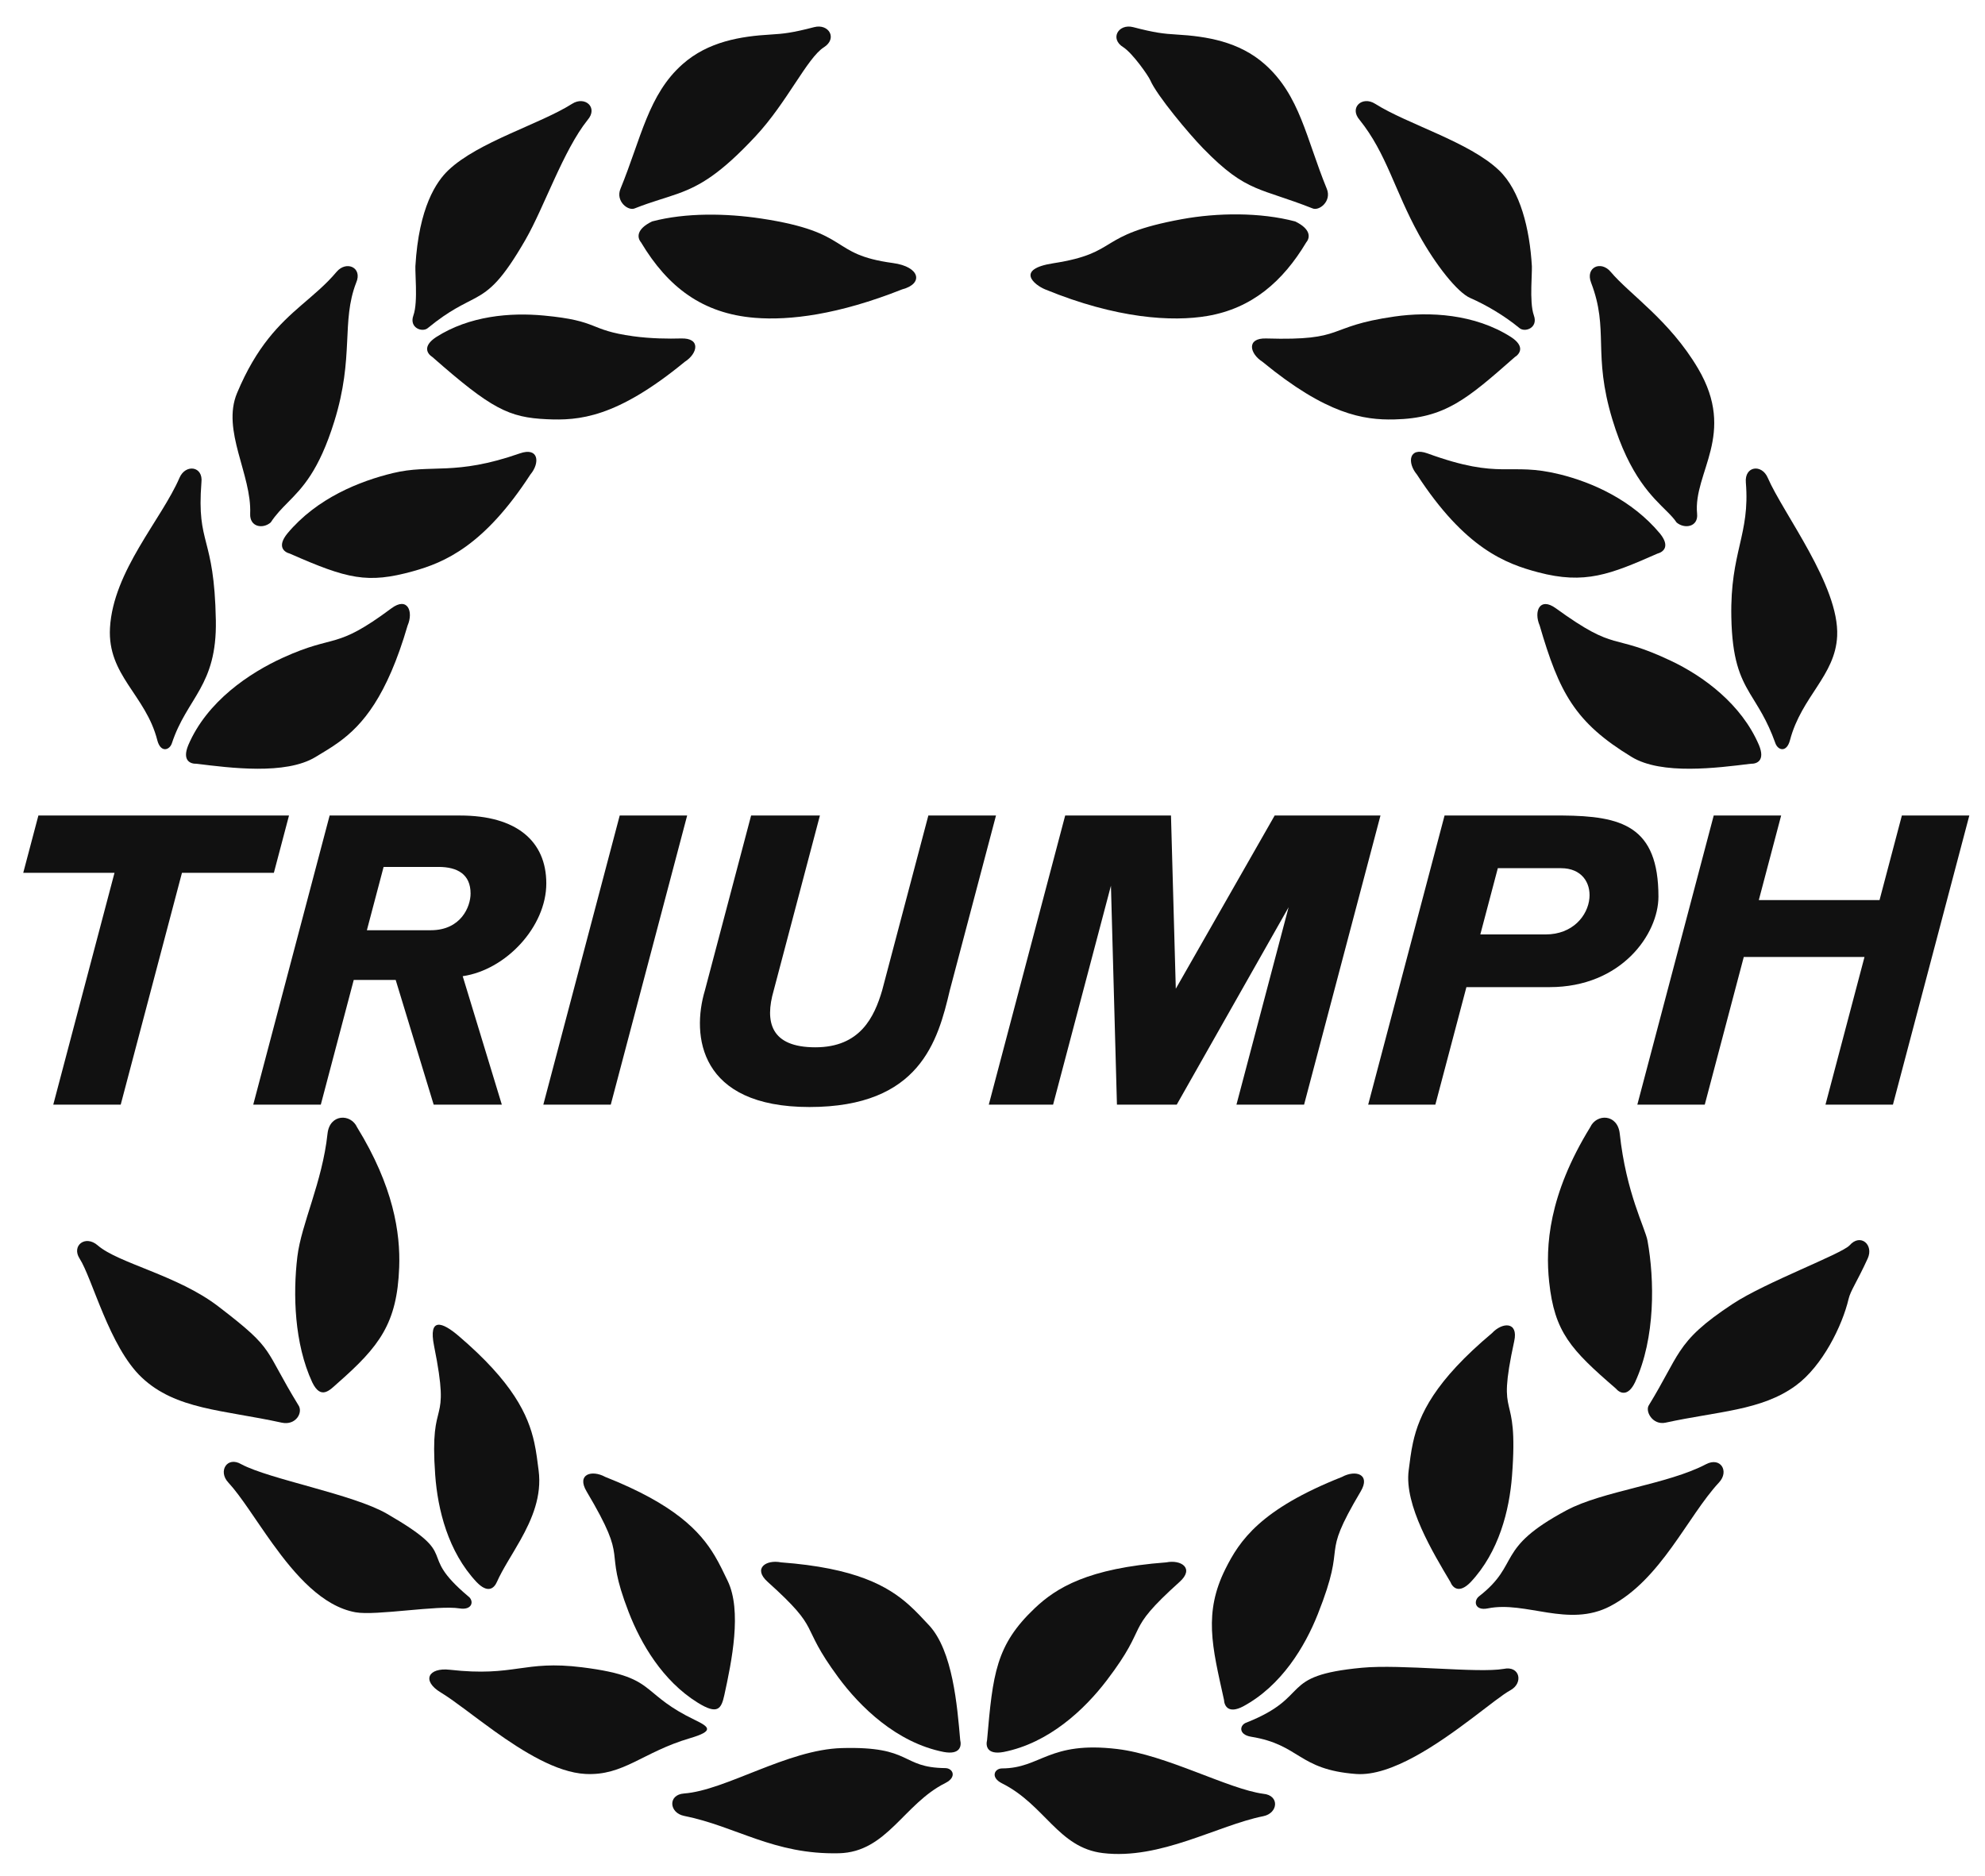
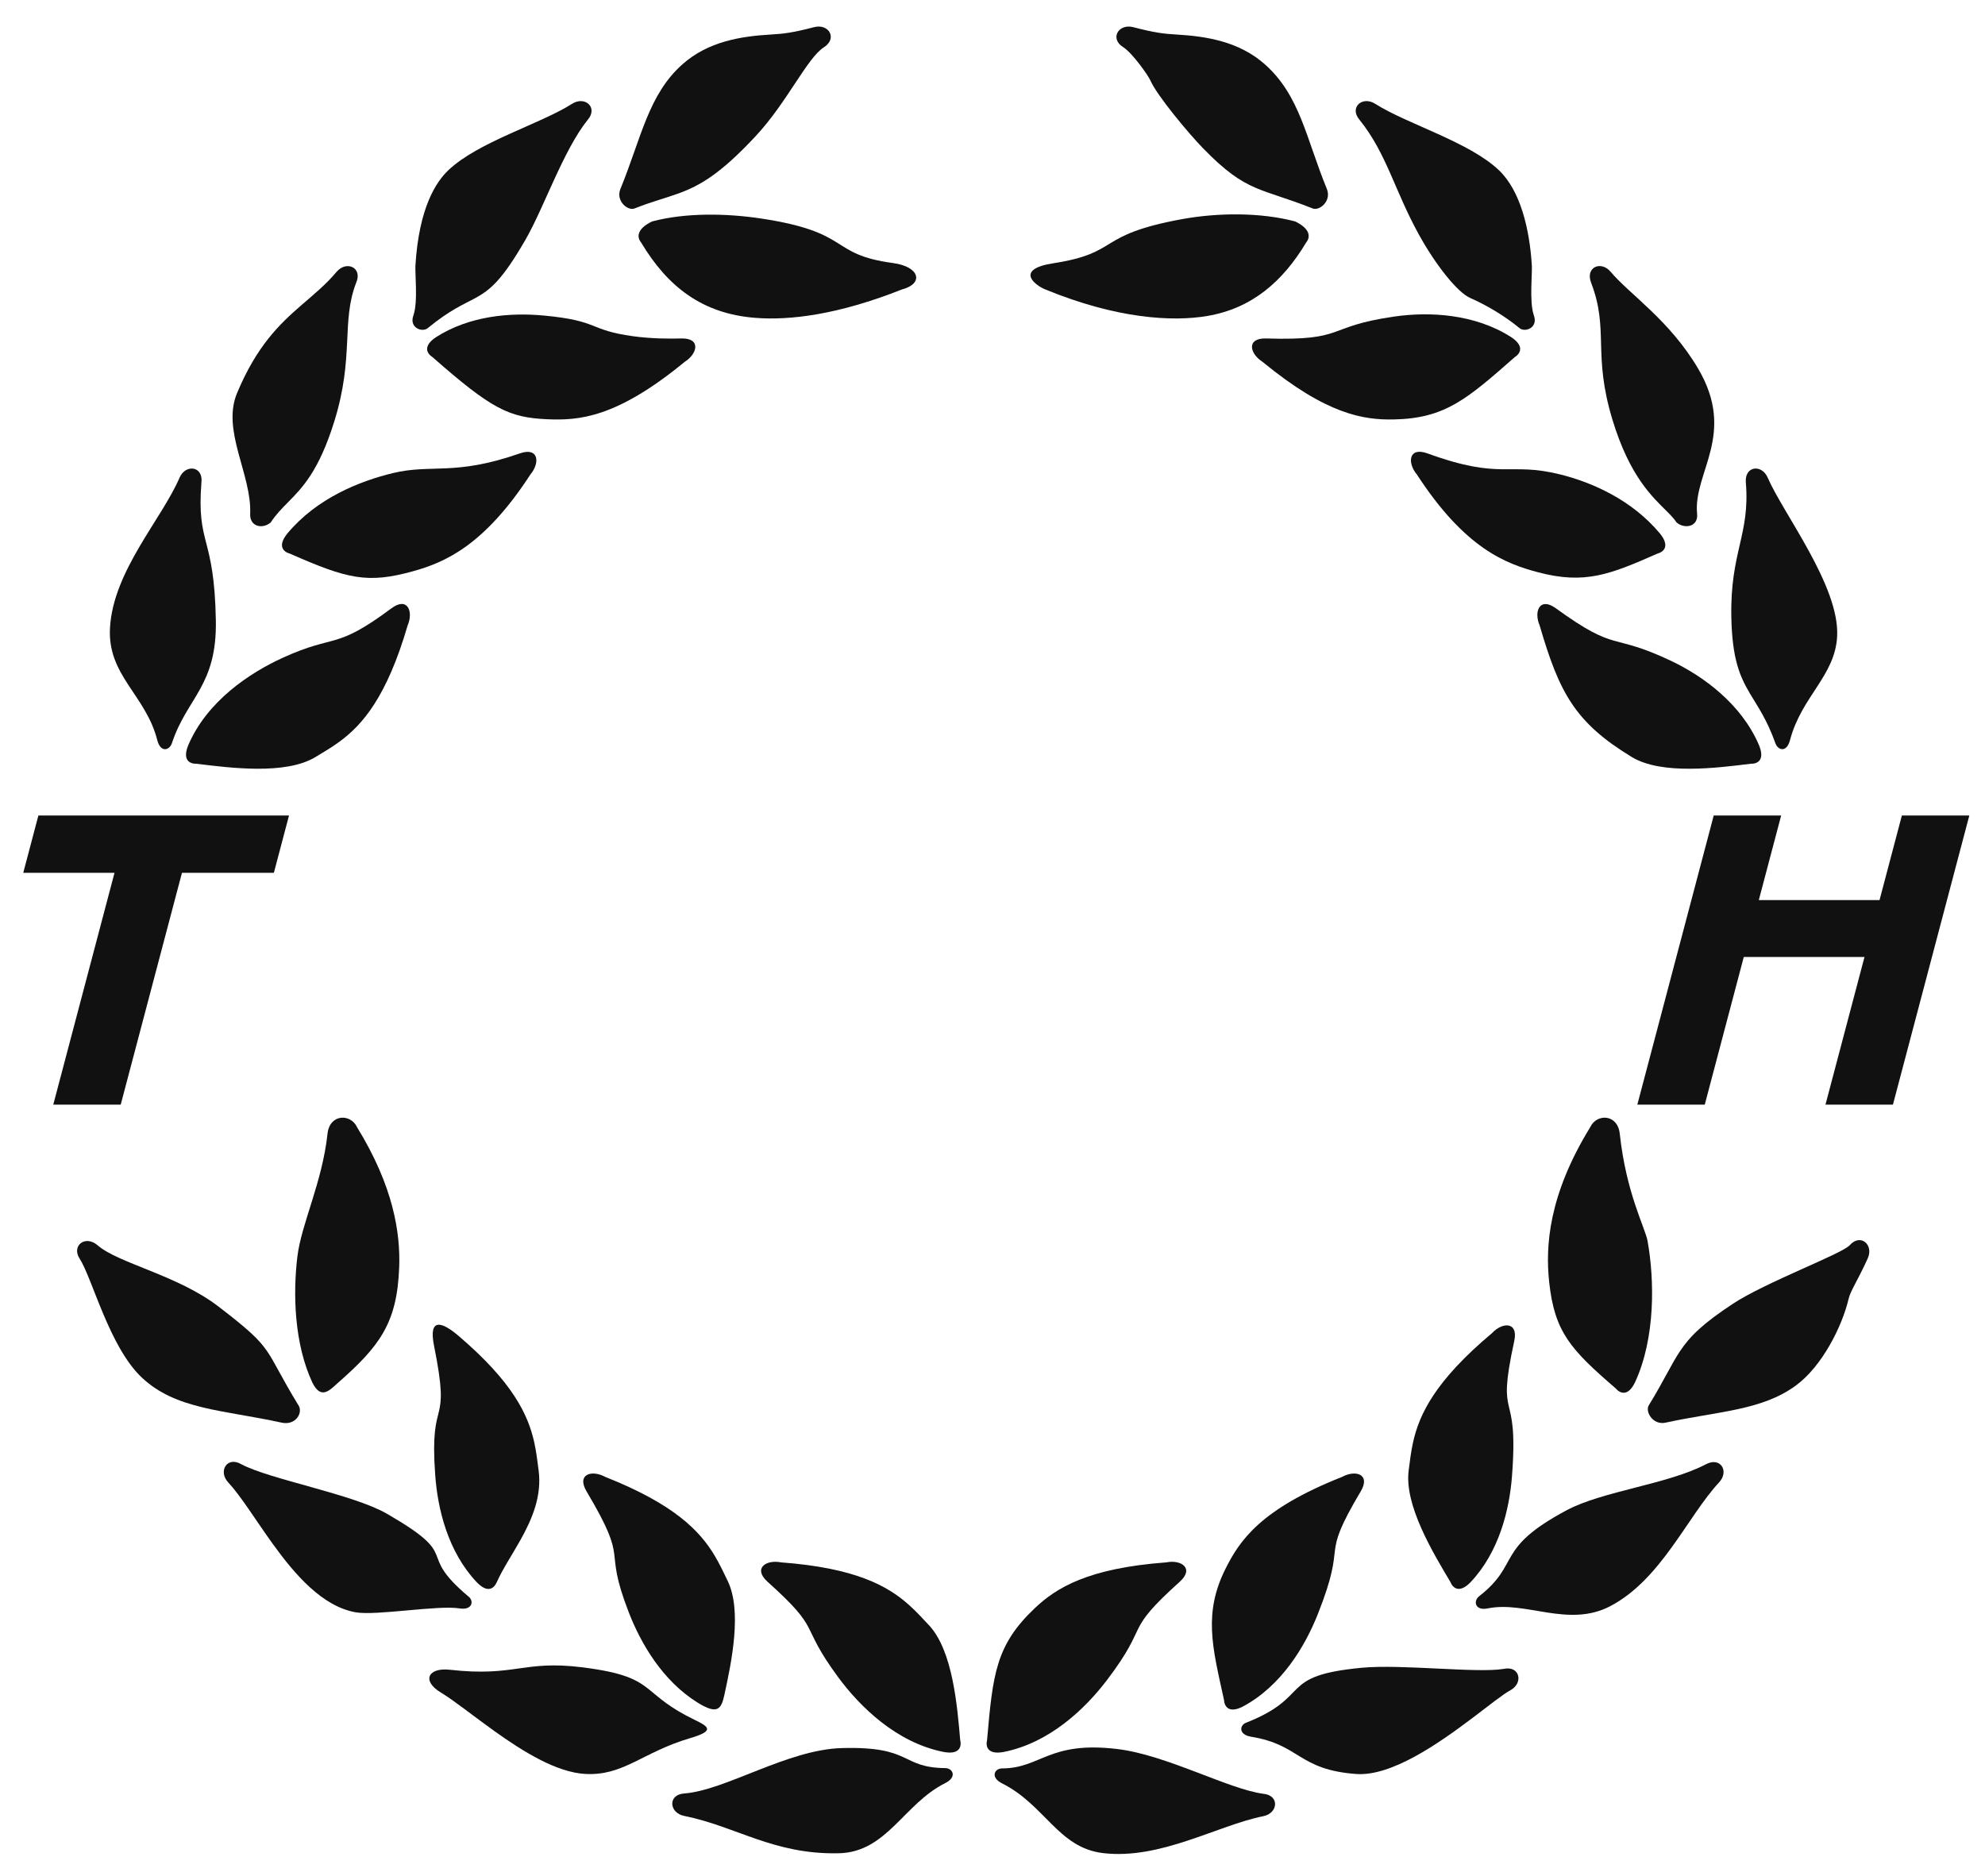
- <svg xmlns="http://www.w3.org/2000/svg" fill="#111111" version="1.1" id="VARG" x="0px" y="0px" width="255px" height="241px" viewBox="0 0 255 241" enable-background="new 0 0 255 241" xml:space="preserve">
+ <svg xmlns="http://www.w3.org/2000/svg" viewBox="0 0 255 241" width="510" height="482" role="img" fill="#111111">
  <g fill="#111111">
    <polygon points="35.182,112.139 37.127,104.775 4.932,104.775 2.986,112.139 14.71,112.139 6.843,141.922 15.507,141.922  23.375,112.139 " />
-     <path d="M45.442,125.904h5.39l4.879,16.018h8.755l-5.026-16.503c5.575-0.808,10.74-6.373,10.74-11.916 c0-5.474-3.877-8.726-11.056-8.726H42.346l-9.813,37.145h8.679L45.442,125.904z M49.279,111.381h7.053 c2.462,0,4.12,0.968,4.12,3.417c0,1.683-1.224,4.717-5.118,4.717H47.13L49.279,111.381z" />
-     <polygon points="78.462,141.922 88.275,104.775 79.611,104.775 69.798,141.922 " />
-     <path d="M113.323,127.247c-1.013,3.432-2.824,7.309-8.578,7.309s-6.522-3.261-5.352-7.309l5.936-22.472H96.49l-5.936,22.472 c-1.731,5.775-0.772,14.981,13.423,14.981c14.194,0,16.505-8.48,18.035-14.981l5.937-22.472h-8.69L113.323,127.247z" />
-     <polygon points="151.168,141.922 165.54,116.557 158.839,141.922 167.528,141.922 177.341,104.775 163.75,104.775 151.047,127.031  150.429,104.775 136.837,104.775 127.024,141.922 135.285,141.922 142.715,113.792 143.486,141.922 " />
-     <path d="M188.38,126.825h10.683c9.25,0,13.986-6.831,13.986-11.625c0-9.096-4.742-10.365-12.354-10.425h-15.121l-9.813,37.147h8.63 L188.38,126.825z M192.416,111.543h8.115c2.658,0,3.828,1.862,3.652,3.845c-0.202,2.255-2.147,4.667-5.626,4.667h-8.39 L192.416,111.543z" />
    <polygon points="243.173,141.922 252.986,104.775 244.321,104.775 241.451,115.643 225.942,115.643 228.813,104.775  220.151,104.775 210.338,141.922 219,141.922 224.011,122.953 239.519,122.953 234.507,141.922 " />
    <path d="M126.803,223.559c-0.191,0.767,0,1.918,2.11,1.535c5.859-1.146,10.449-5.505,13.265-9.205 c5.689-7.471,1.957-5.99,9.37-12.663c1.918-1.726,0.192-2.878-1.726-2.494c-10.08,0.753-14.143,3.274-16.906,5.9 C127.933,211.368,127.544,215.038,126.803,223.559z" />
    <path d="M128.721,227.204c-0.958,0.003-1.534,1.151,0,1.918c5.52,2.76,7.217,8.27,12.958,8.959 c7.391,0.888,14.727-3.563,20.61-4.74c1.918-0.383,2.11-2.686,0-2.877c-4.495-0.6-12.435-4.994-18.756-5.752 C134.706,223.653,133.736,227.187,128.721,227.204z" />
    <path d="M157.238,218.395c0.044,0.789,0.571,1.831,2.471,0.835c4.896-2.646,7.907-7.632,9.578-11.837 c3.977-10.007,0.066-6.597,5.514-15.779c1.317-2.22-0.674-2.804-2.39-1.866c-10.517,4.163-13.18,8.198-14.999,11.846 c-1.395,2.799-1.817,5.286-1.715,7.866C155.805,212.178,156.494,215,157.238,218.395z" />
    <path d="M160.154,221.303c-0.915,0.286-1.122,1.555,0.572,1.831c6.333,1.03,6.006,4.225,13.476,4.785 c4.531,0.34,10.598-3.905,14.979-7.214c2.146-1.622,3.888-3.02,4.846-3.542c1.718-0.937,1.214-3.192-0.856-2.747 c-3.354,0.575-13.123-0.625-18.212-0.146C164.054,215.294,168.686,217.901,160.154,221.303z" />
    <path d="M186.322,203.25c0.293,0.735,1.121,1.557,2.609,0.013c3.634-3.871,4.967-9.22,5.306-13.625 c0.909-11.833-2.108-6.319,0.289-17.345c0.548-2.522-1.525-2.447-2.857-1.015c-7.326,6.149-9.352,10.438-10.149,14.056 c-0.277,1.257-0.405,2.432-0.556,3.577c-0.294,2.231,0.489,4.883,1.629,7.451C183.719,198.9,185.196,201.359,186.322,203.25z" />
    <path d="M190.009,205.088c-0.757,0.59-0.561,1.898,1.121,1.556c4.885-0.994,10.346,2.517,15.708-0.276 c6.555-3.415,9.955-11.564,14-15.911c1.332-1.432,0.193-3.321-1.682-2.334c-4.91,2.583-13.261,3.438-17.892,5.907 C191.958,198.994,195.417,200.869,190.009,205.088z" />
    <path d="M207.57,178.391c0.51,0.605,1.554,1.123,2.479-0.811c2.632-5.699,2.498-13.185,1.598-18.166 c-0.299-1.658-2.747-6.118-3.567-13.756c-0.275-2.566-2.986-2.608-3.799-0.829c-5.36,8.715-5.759,15.308-5.272,19.857 C199.699,171.163,201.774,173.383,207.57,178.391z" />
    <path d="M211.84,180.505c-0.563,0.777,0.453,2.641,2.129,2.275c6.714-1.469,12.321-1.536,16.727-4.764 c3.414-2.5,5.967-7.67,6.781-11.133c0.252-1.071,1.064-2.151,2.454-5.192c0.812-1.779-0.94-3.283-2.332-1.686 c-1.066,1.125-10.791,4.737-15,7.511c-3.845,2.535-5.491,4.151-6.786,6.09C214.653,175.347,213.771,177.347,211.84,180.505z" />
    <path d="M224.907,98.126c0.791,0.028,1.877-0.399,1.063-2.383c-2.26-5.303-7.176-8.885-11.328-10.849 c-7.832-3.706-6.748-0.926-14.772-6.74c-2.089-1.515-2.854,0.411-2.08,2.207c2.511,8.597,4.503,12.449,11.832,16.898 c1.925,1.167,4.667,1.518,7.477,1.507C219.877,98.757,222.722,98.396,224.907,98.126z" />
    <path d="M228.073,95.491c0.321,0.903,1.438,1.26,1.876-0.399c1.486-5.632,5.822-8.272,6.059-13.381 c0.299-6.44-6.939-15.741-8.917-20.33c-0.774-1.796-2.989-1.513-2.814,0.599c0.56,6.744-2.027,8.89-1.864,17.302 c0.104,5.403,1.103,7.649,2.398,9.834C225.813,90.801,226.992,92.451,228.073,95.491z" />
    <path d="M212.91,71.131c0.764-0.201,1.682-0.922,0.331-2.588c-3.595-4.313-8.696-6.567-12.829-7.592 c-6.68-1.655-7.434,0.795-17.036-2.7c-2.425-0.882-2.615,1.216-1.357,2.713c6.202,9.547,11.45,11.471,15.578,12.564 C203.602,75.119,206.858,73.797,212.91,71.131z" />
    <path d="M215.375,67.122c1.007,0.874,2.812,0.594,2.641-1.114c-0.531-5.297,5.125-10.199,0.116-18.675 c-3.667-6.206-8.775-9.503-11.213-12.403c-1.259-1.498-3.282-0.594-2.523,1.383c2.344,6.111,0.166,9.091,2.735,17.578 c2.237,7.389,5.196,10.001,7.042,11.846C214.664,66.229,215.076,66.665,215.375,67.122z" />
    <path d="M194.594,45.881c0.669-0.422,1.326-1.386-0.465-2.567c-4.682-2.998-10.505-3.29-14.981-2.648 c-9.038,1.295-6.055,3.133-16.491,2.82c-2.58-0.077-2.126,1.948-0.475,2.996c8.233,6.771,12.988,7.495,16.916,7.407 C185.63,53.746,188.444,51.291,194.594,45.881z" />
    <path d="M195.15,42.113c0.693,0.664,2.48,0.037,1.9-1.578c-0.323-0.901-0.357-2.346-0.329-3.682 c0.022-1.056,0.083-2.044,0.07-2.643c-0.282-4.828-1.492-9.72-4.223-12.33c-3.823-3.652-11.772-5.92-15.912-8.546 c-1.651-1.049-3.381,0.483-1.988,2.079c3.472,4.333,4.451,9.001,7.607,14.725c2.155,3.908,4.949,7.423,6.584,8.141 C190.915,39.181,193.215,40.529,195.15,42.113z" />
    <path d="M167.806,31.137c0.508-0.606,0.622-1.696-1.419-2.686c-4.499-1.192-9.992-1.128-14.565-0.292 c-11.197,2.05-7.785,4.308-16.515,5.665c-4.932,0.765-2.433,2.784-1.042,3.356c9.169,3.766,16.338,4.188,20.859,3.411 C160.83,39.61,164.793,36.175,167.806,31.137z" />
    <path d="M168.577,26.759c0.863,0.419,2.523-0.903,1.873-2.491c-2.666-6.503-3.446-12.009-7.98-16.021 c-3.282-2.903-7.446-3.587-11.354-3.812c-1.612-0.093-2.766-0.222-5.538-0.945c-1.893-0.493-3.072,1.494-1.258,2.588 c1.214,0.804,3.196,3.647,3.445,4.224c0.861,2.001,5.047,6.971,6.781,8.748c2.882,2.956,4.696,4.189,6.733,5.07 C163.172,24.938,165.259,25.452,168.577,26.759z" />
    <path d="M123.351,223.559c-0.191-2.193-0.429-5.051-0.998-7.771c-0.575-2.75-1.487-5.359-3.03-7 c-0.792-0.841-1.583-1.72-2.542-2.578c-2.76-2.47-6.909-4.767-16.448-5.479c-1.918-0.384-3.644,0.768-1.726,2.494 c7.195,6.475,3.871,5.207,9.07,12.262c2.784,3.778,7.493,8.417,13.565,9.605C123.351,225.477,123.542,224.326,123.351,223.559z" />
    <path d="M121.442,227.164c-5.81-0.064-4.155-2.83-13.308-2.573c-6.999,0.195-14.909,5.436-20.26,5.834 c-2.112,0.156-1.917,2.494,0,2.876c6.711,1.342,11.501,4.998,19.9,4.803c6.167-0.145,8.318-6.347,13.668-9.022 C122.978,228.315,122.402,227.175,121.442,227.164z" />
    <path d="M93.048,217.794c0.951-4.346,2.294-10.853,0.424-14.699c-0.505-1.038-0.999-2.114-1.659-3.219 c-1.899-3.18-5.176-6.608-14.069-10.129c-1.716-0.938-3.708-0.354-2.391,1.866c5.714,9.631,1.952,6.582,5.411,15.514 c1.557,4.022,4.35,8.832,8.869,11.631C92.17,220.332,92.656,219.588,93.048,217.794z" />
    <path d="M89.264,220.977c-3.303-1.592-4.576-2.875-5.881-3.917c-1.585-1.265-3.215-2.173-8.591-2.847 c-7.593-0.95-8.599,1.263-17.016,0.314c-2.746-0.31-3.673,1.403-1.132,2.934c1.684,1.014,4.111,2.972,6.835,4.923 c3.74,2.678,8.039,5.343,11.737,5.532c4.907,0.25,7.335-2.8,13.399-4.588C91.767,222.399,91.159,221.891,89.264,220.977z" />
    <path d="M63.832,203.25c0.73-1.652,1.94-3.449,3.035-5.408c1.487-2.663,2.761-5.625,2.325-8.932 c-0.15-1.146-0.28-2.324-0.557-3.583c-0.782-3.545-2.747-7.735-9.721-13.69c-2.09-1.783-3.908-2.466-3.151,1.293 c2.23,11.076-0.635,5.887,0.146,16.588c0.323,4.427,1.647,9.838,5.314,13.744C62.691,204.786,63.48,204.044,63.832,203.25z" />
    <path d="M60.146,205.088c-6.964-5.874-0.497-4.867-10.458-10.614c-4.342-2.505-15.062-4.41-18.69-6.351 c-1.825-1.078-3.014,0.902-1.681,2.334c1.629,1.751,3.491,4.798,5.667,7.822c2.93,4.072,6.428,8.101,10.697,8.867 c2.612,0.468,10.584-0.948,13.345-0.502C60.719,206.918,60.924,205.647,60.146,205.088z" />
    <path d="M43.339,177.733c5.423-4.759,7.673-7.699,7.942-14.91c0.165-4.422-0.74-10.403-5.408-17.994 c-0.813-1.779-3.524-1.737-3.799,0.829c-0.673,6.26-3.363,11.564-3.873,15.791c-0.583,4.839-0.392,11.164,1.902,16.131 C41.229,179.932,42.393,178.565,43.339,177.733z" />
    <path d="M38.314,180.505c-2.225-3.637-2.965-5.389-3.982-6.876c-1.082-1.583-2.479-2.866-6.312-5.801 c-5.224-3.999-12.811-5.516-15.466-7.823c-1.6-1.389-3.391,0.041-2.332,1.686c1.638,2.543,3.815,11.343,7.98,15.281 c4.391,4.151,10.45,4.159,17.982,5.808C38.021,183.182,38.989,181.438,38.314,180.505z" />
    <path d="M25.247,98.126c2.185,0.27,5.029,0.631,7.809,0.641c2.81,0.01,5.552-0.34,7.476-1.507c0.987-0.6,2.012-1.19,3.051-1.95 c2.99-2.186,6.1-5.767,8.781-14.948c0.775-1.796-0.009-3.748-2.08-2.207c-7.347,5.467-7.049,3.207-13.936,6.344 c-4.267,1.944-9.749,5.577-12.164,11.245C23.37,97.727,24.456,98.154,25.247,98.126z" />
    <path d="M22.081,95.491c1.944-5.893,5.8-7.338,5.648-15.778c-0.2-11.078-2.486-9.534-1.853-17.734 c0.251-2.104-2.04-2.395-2.814-0.599c-2.317,5.376-8.522,11.981-8.933,19.292c-0.343,6.11,4.593,8.606,6.075,14.419 C20.628,96.754,21.78,96.402,22.081,95.491z" />
    <path d="M37.244,71.131c7.397,3.258,9.961,3.887,15.82,2.26c4.047-1.123,9.121-3.265,15.071-12.426 c1.258-1.498,1.08-3.564-1.356-2.713c-8.395,2.937-11.338,1.326-16.308,2.531c-4.228,1.024-9.748,3.191-13.557,7.761 C35.563,70.209,36.48,70.931,37.244,71.131z" />
    <path d="M34.779,67.122c0.655-1.004,1.393-1.752,2.178-2.549c1.86-1.882,3.997-4.027,5.988-10.43 c2.594-8.339,0.858-12.78,2.813-17.83c0.846-1.943-1.264-2.881-2.523-1.383c-1.396,1.66-2.944,2.913-4.543,4.298 c-2.78,2.409-5.709,5.218-8.24,11.273c-2.016,4.825,1.902,10.481,1.686,15.507C32.064,67.722,33.772,67.996,34.779,67.122z" />
    <path d="M55.56,45.881c7.575,6.662,9.801,7.757,14.683,7.98c4.093,0.186,8.919-0.136,17.728-7.38 c1.652-1.047,2.105-3.073-0.475-2.996c-1.566,0.047-3.883,0.027-6.152-0.285c-5.865-0.808-4.222-1.979-11.49-2.66 c-4.297-0.403-9.539,0.026-13.83,2.773C54.234,44.495,54.891,45.459,55.56,45.881z" />
    <path d="M55.003,42.113c2.838-2.322,4.565-3.003,6.061-3.818c1.912-1.042,3.446-2.302,6.435-7.487 c2.397-4.157,4.87-11.505,7.986-15.394c1.393-1.596-0.336-3.128-1.988-2.079c-4.14,2.626-12.088,4.894-15.912,8.546 c-1.525,1.458-3.779,4.742-4.223,12.33c-0.013,0.599,0.048,1.587,0.07,2.643c0.028,1.335-0.005,2.78-0.329,3.682 C52.523,42.15,54.31,42.776,55.003,42.113z" />
    <path d="M82.348,31.137c3.447,5.763,7.906,9.155,14.63,9.697c4.461,0.36,10.7-0.396,18.911-3.654 c2.785-0.726,2.317-2.913-1.176-3.385c-8.344-1.127-5.133-3.937-16.928-5.719c-4.471-0.676-9.697-0.77-14.019,0.375 C81.726,29.44,81.839,30.531,82.348,31.137z" />
    <path d="M81.577,26.759c2.21-0.872,3.922-1.301,5.579-1.904c2.771-1.008,5.388-2.504,9.922-7.368 c4.026-4.318,6.622-10.055,8.757-11.409c1.789-1.135,0.636-3.081-1.258-2.588c-2.771,0.723-3.926,0.852-5.538,0.945 c-3.9,0.224-8.057,0.905-11.335,3.795c-4.422,3.898-5.332,9.529-8,16.039C79.054,25.856,80.714,27.179,81.577,26.759z" />
  </g>
</svg>
